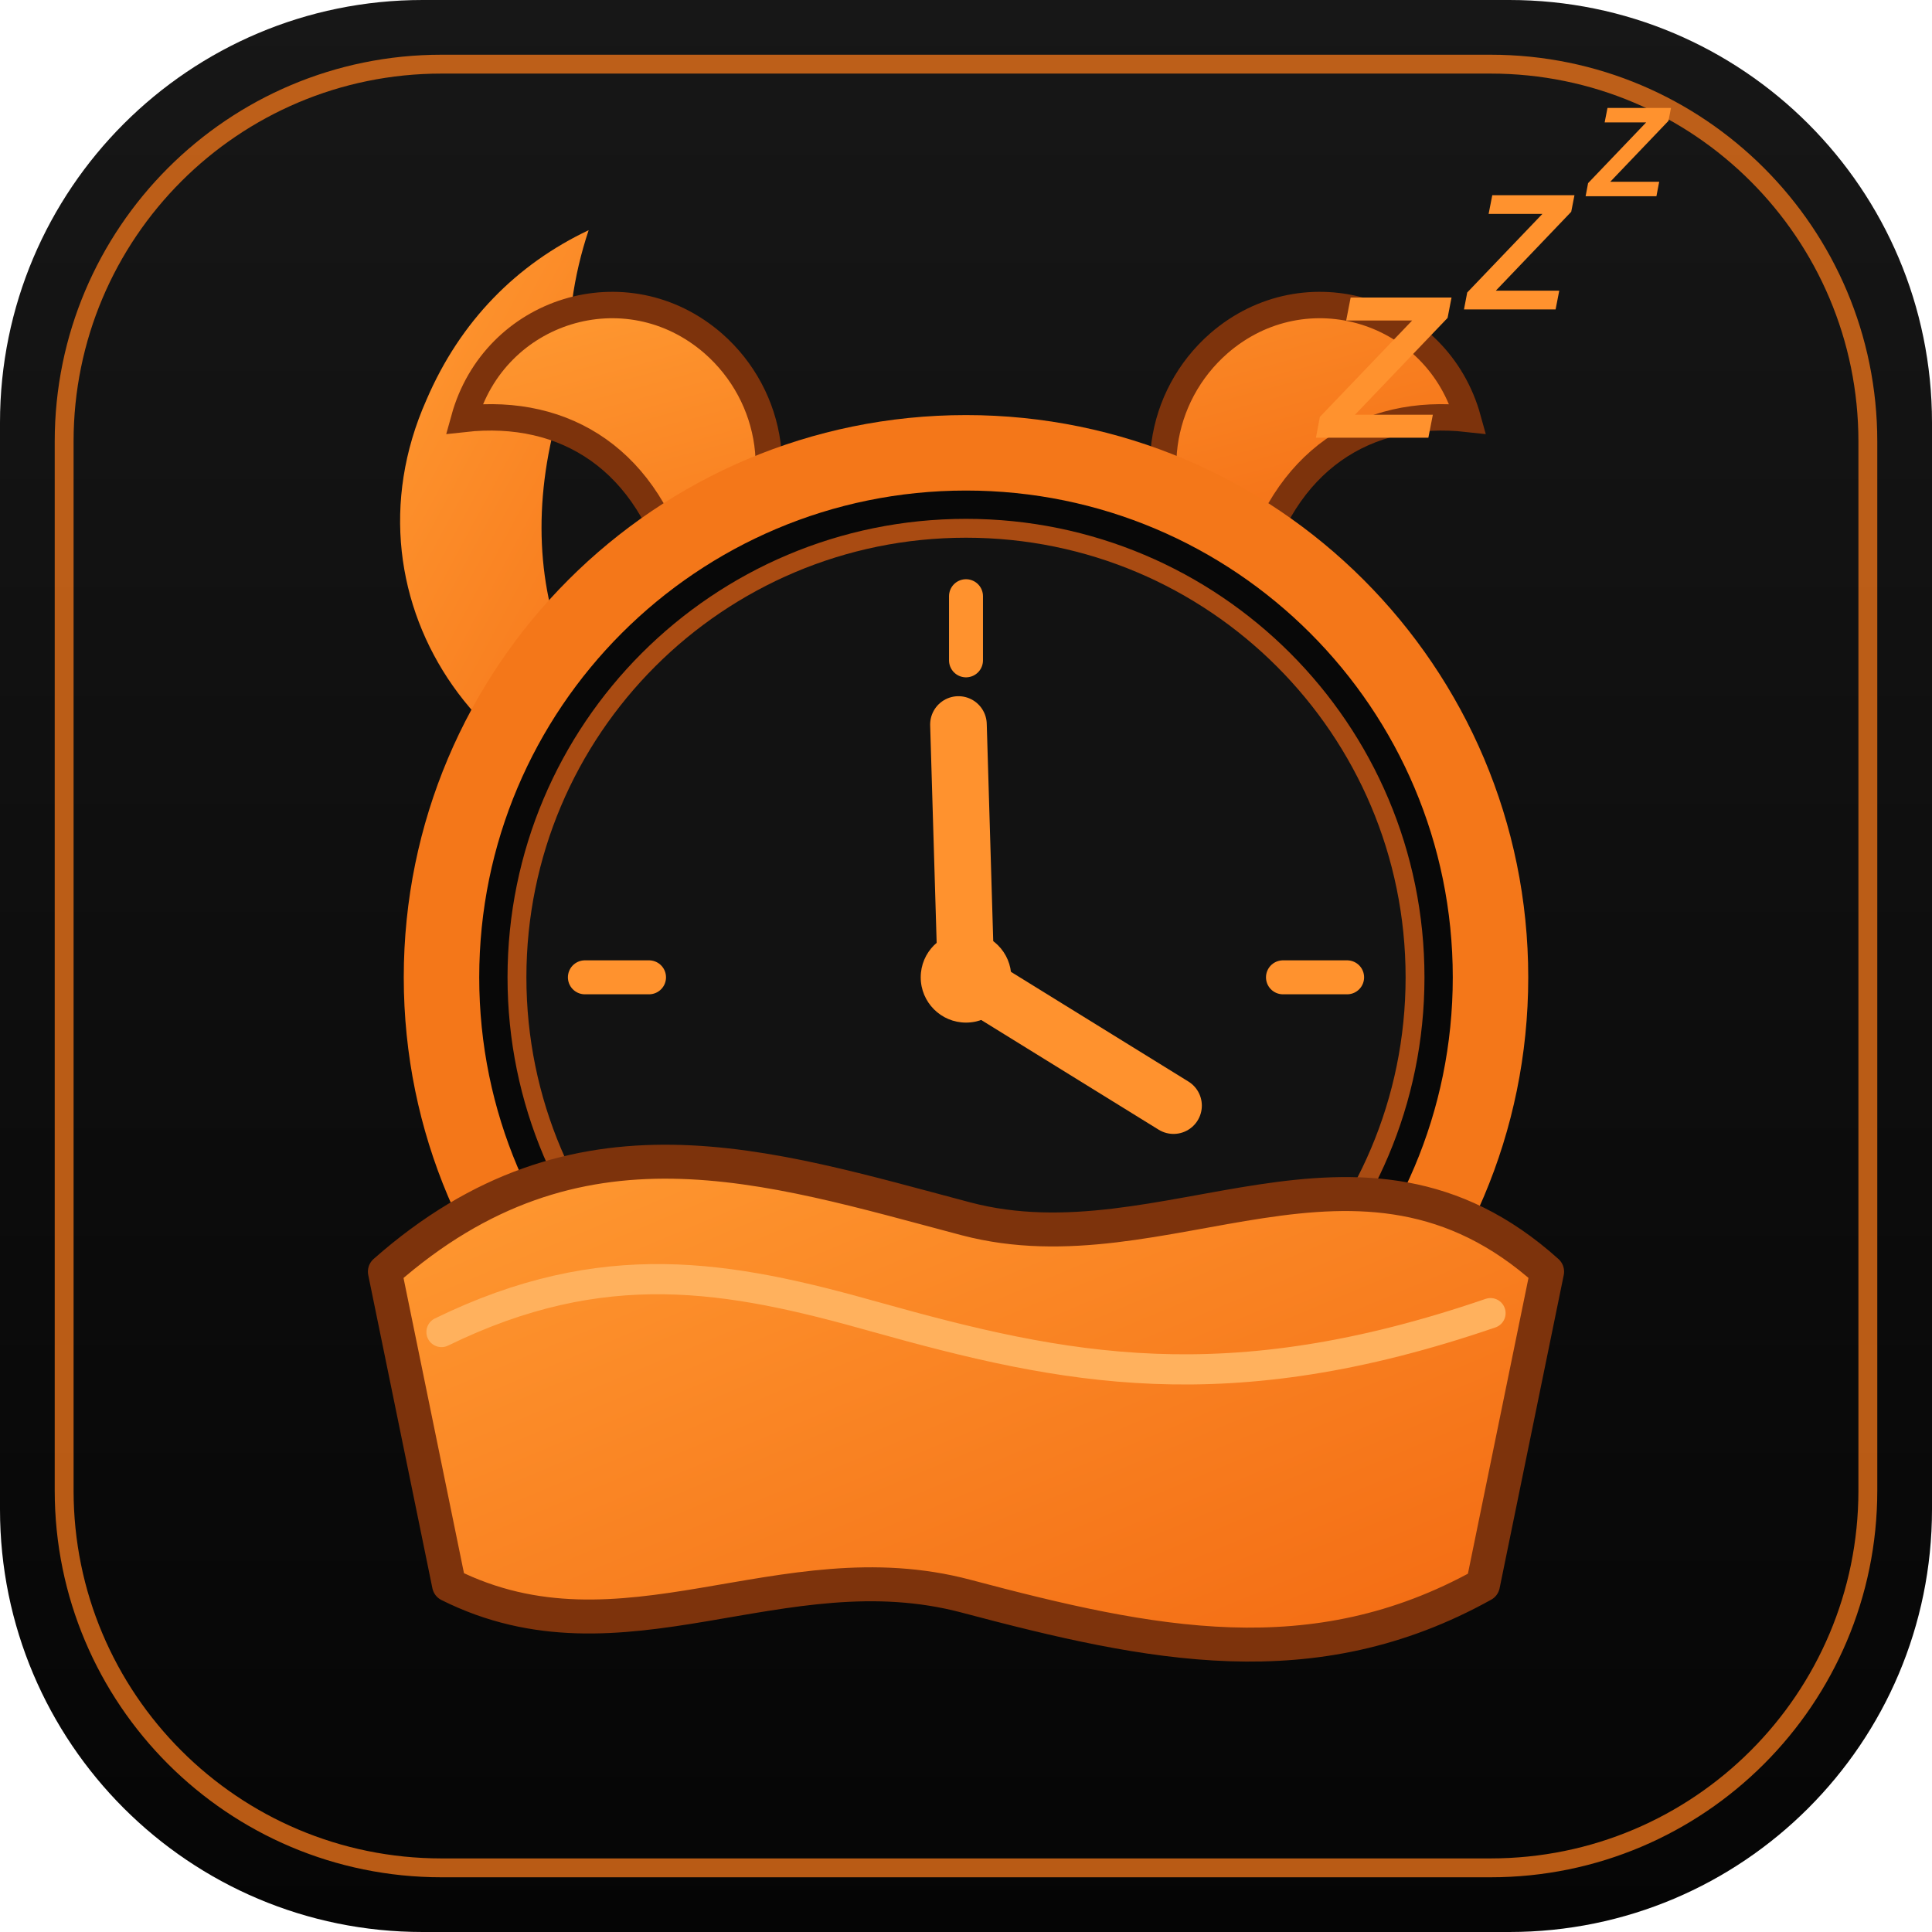
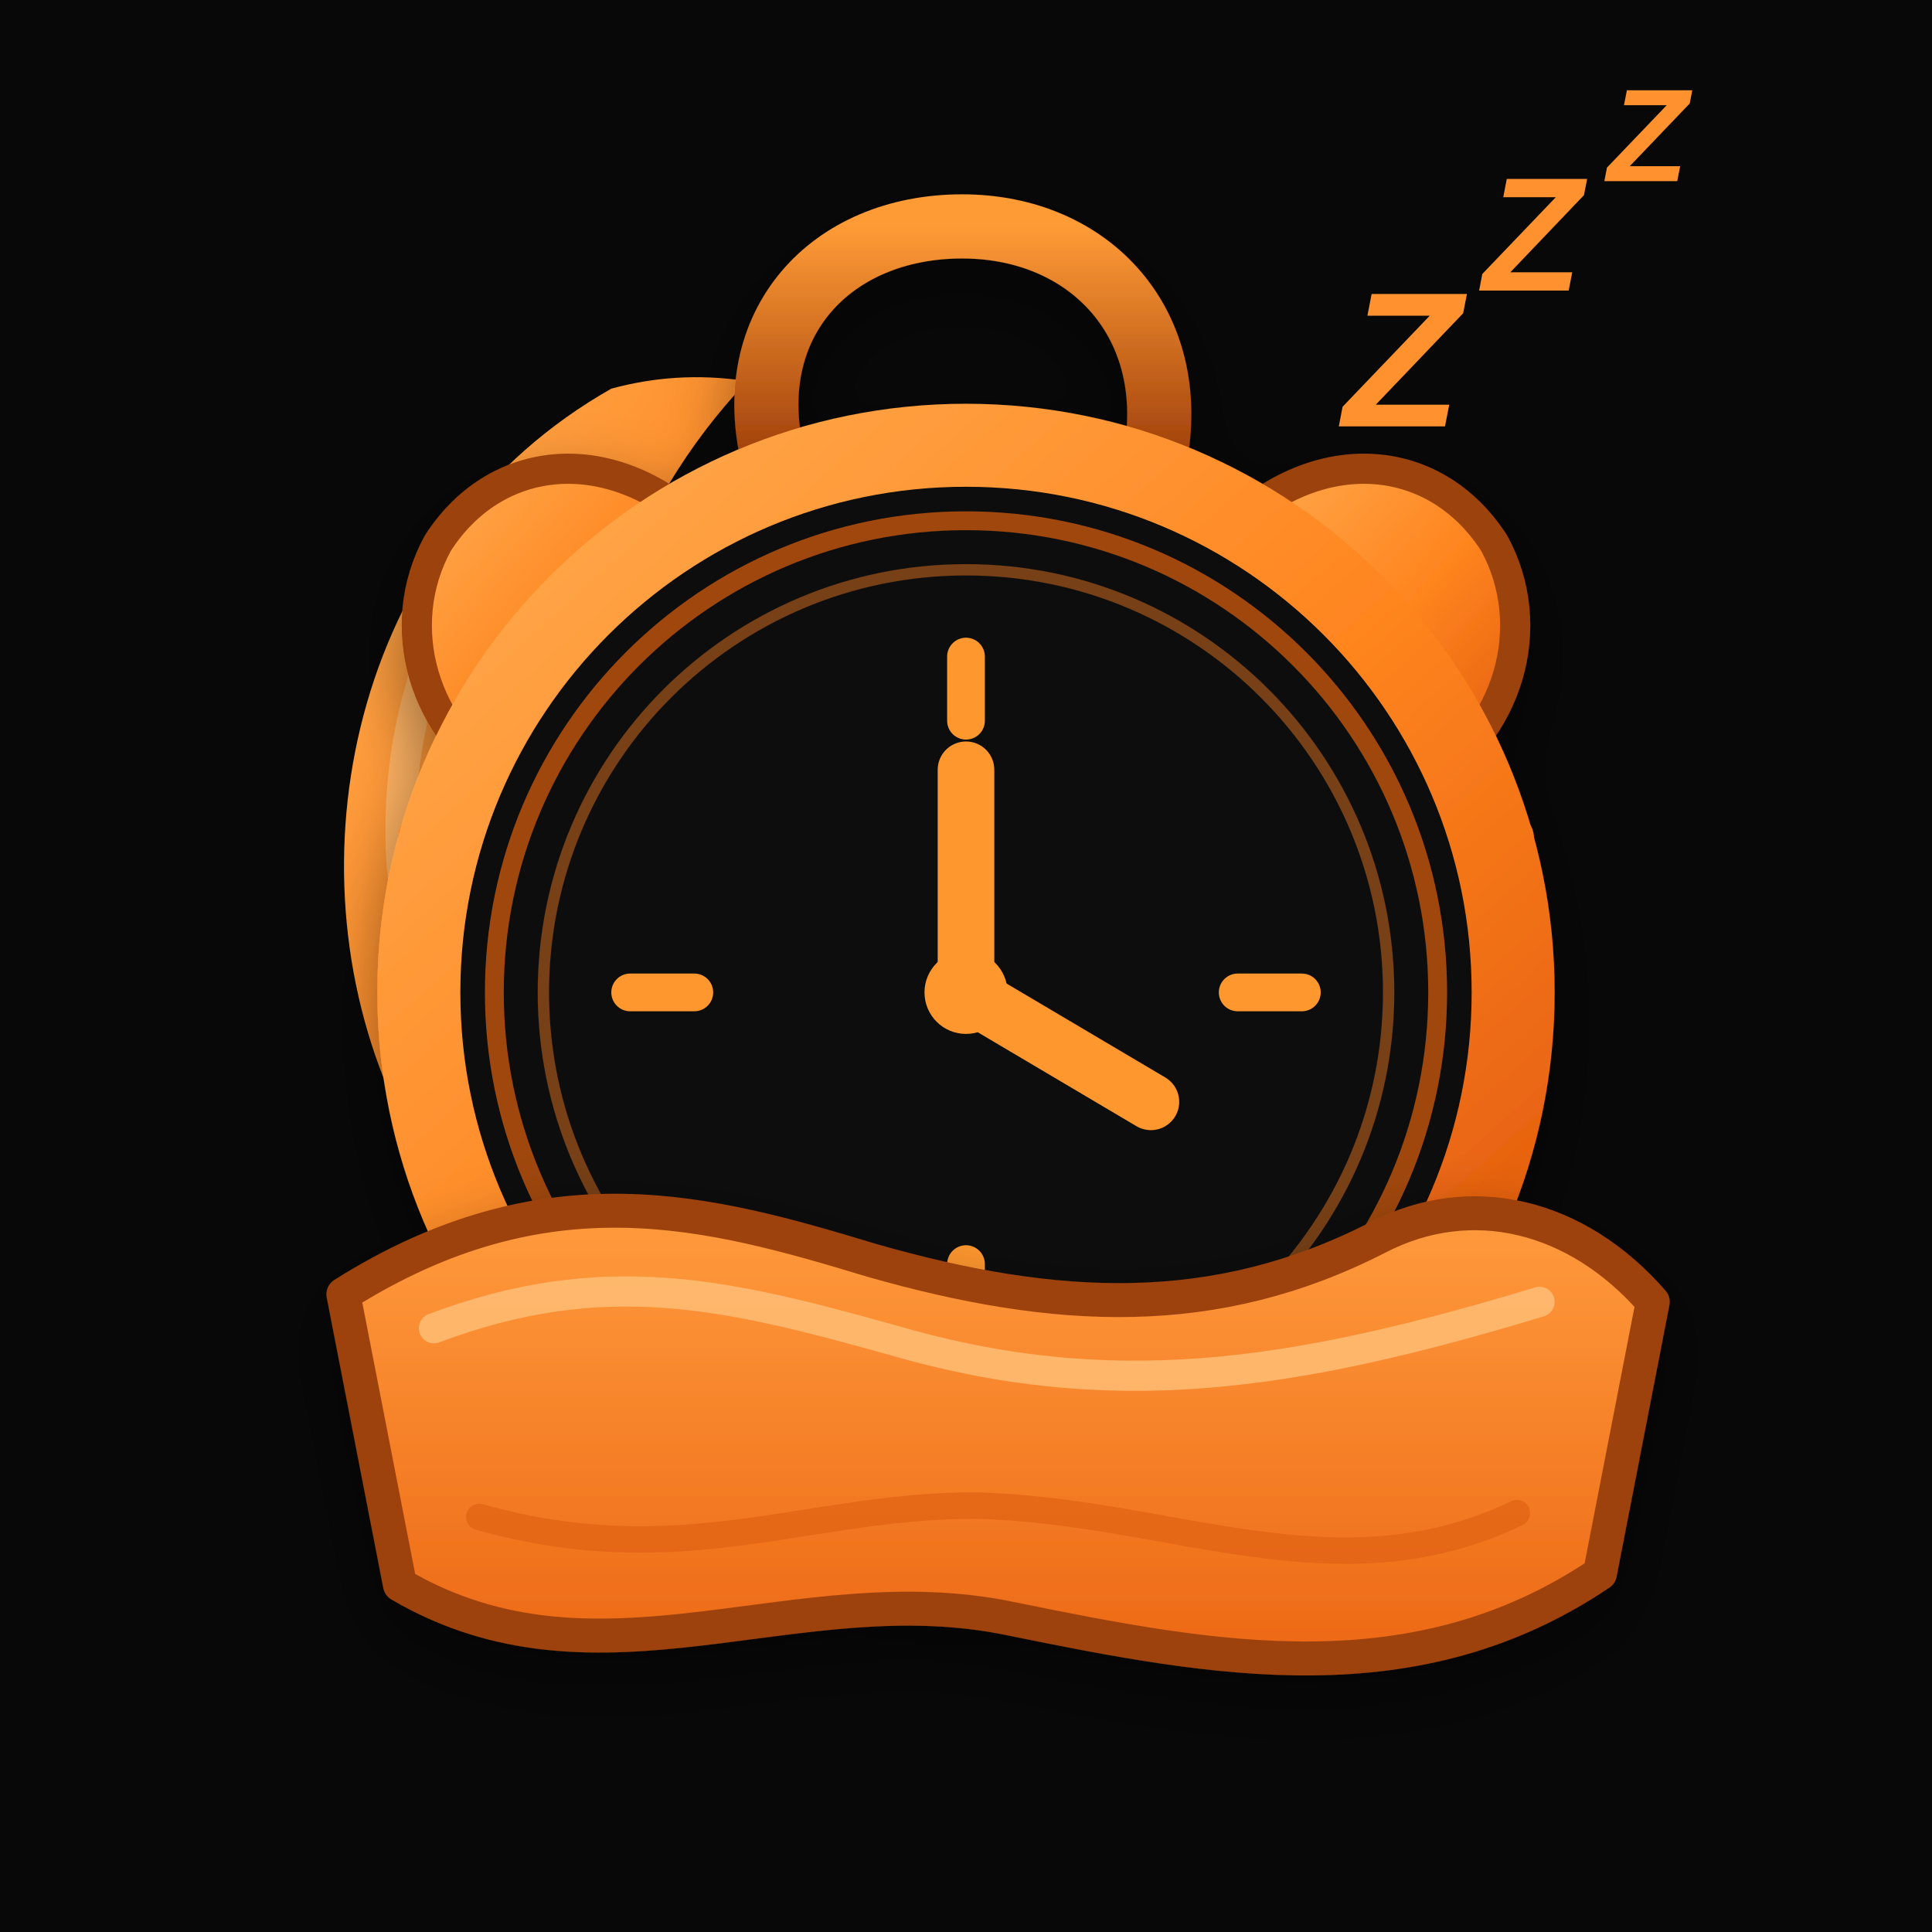
<svg xmlns="http://www.w3.org/2000/svg" viewBox="0 0 512 512">
  <defs>
-     <linearGradient id="orange" x1="0" y1="0" x2="1" y2="1">
-       <stop stop-color="#ff9a32" />
-       <stop offset="1" stop-color="#f36a12" />
+     <linearGradient id="orange" x1="0" y1="0" x2=".9" y2="1">
+       <stop offset="0" stop-color="#ffad52" />
+       <stop offset=".52" stop-color="#ff851f" />
+       <stop offset="1" stop-color="#df560b" />
    </linearGradient>
-     <linearGradient id="black" x1="0" y1="0" x2="0" y2="1">
-       <stop stop-color="#171717" />
-       <stop offset="1" stop-color="#050505" />
+     <linearGradient id="metal" x1="0" y1="0" x2="0" y2="1">
+       <stop offset="0" stop-color="#ff9b36" />
+       <stop offset="1" stop-color="#9f3f0b" />
    </linearGradient>
+     <linearGradient id="blanket" x1="0" y1="0" x2="0" y2="1">
+       <stop offset="0" stop-color="#ff9b3d" />
+       <stop offset="1" stop-color="#ed6815" />
+     </linearGradient>
+     <filter id="shadow" x="-30%" y="-30%" width="160%" height="170%">
+       <feGaussianBlur in="SourceAlpha" stdDeviation="9" result="blur" />
+       <feOffset dy="8" result="offset" />
+       <feComponentTransfer>
+         <feFuncA type="linear" slope=".42" />
+       </feComponentTransfer>
+       <feMerge>
+         <feMergeNode />
+         <feMergeNode in="SourceGraphic" />
+       </feMerge>
+     </filter>
  </defs>
-   <rect width="512" height="512" rx="112" fill="url(#black)" />
-   <rect x="17" y="17" width="478" height="478" rx="100" fill="none" stroke="#f47719" stroke-width="5" opacity=".75" />
-   <path d="M151 100c-18 49-3 94 39 117-60 0-101-57-77-111 9-21 24-36 43-45-4 12-6 25-5 39Z" fill="url(#orange)" />
-   <path d="M180 153c-8-31-30-45-57-42 8-29 43-40 66-20 16 14 20 38 7 57ZM332 153c8-31 30-45 57-42-8-29-43-40-66-20-16 14-20 38-7 57Z" fill="url(#orange)" stroke="#7d330c" stroke-width="7" />
-   <circle cx="256" cy="259" r="139" fill="#080808" stroke="#f47719" stroke-width="20" />
-   <circle cx="256" cy="259" r="119" fill="#121212" stroke="#a94b12" stroke-width="5" />
-   <g stroke="#ff922e" stroke-width="9" stroke-linecap="round">
-     <path d="M256 158v17M256 343v17M155 259h17M340 259h17" />
+   <rect width="512" height="512" fill="#080808" />
+   <path d="M162 103 C95 141 76 225 103 289 C126 345 179 378 235 373 C179 340 154 289 153 230 C152 178 166 135 198 101 C185 99 173 100 162 103 Z" fill="url(#orange)" />
+   <path d="M144 126 C105 166 97 225 116 269" fill="none" stroke="#ffc078" stroke-width="8" stroke-linecap="round" opacity=".65" />
+   <g filter="url(#shadow)">
+     <path d="M205 122 C196 86 220 60 255 60 C289 60 313 86 306 122" fill="none" stroke="url(#metal)" stroke-width="17" stroke-linecap="round" />
+     <path d="M188 142 C164 117 132 119 116 144 C104 166 112 194 135 208 L169 222 Z" fill="url(#orange)" stroke="#9b430e" stroke-width="8" />
+     <path d="M324 142 C348 117 380 119 396 144 C408 166 400 194 377 208 L343 222 Z" fill="url(#orange)" stroke="#9b430e" stroke-width="8" />
+     <path d="M125 202 L112 222 M387 202 L400 222" stroke="#f47719" stroke-width="13" stroke-linecap="round" />
+     <circle cx="256" cy="263" r="145" fill="#0a0a0a" stroke="url(#orange)" stroke-width="22" />
+     <circle cx="256" cy="263" r="125" fill="#11100f" stroke="#9f470f" stroke-width="5" />
+     <circle cx="256" cy="263" r="112" fill="none" stroke="#f47719" stroke-width="3" opacity=".45" />
  </g>
-   <path d="M256 259l-2-67M256 259l55 34" fill="none" stroke="#ff922e" stroke-width="15" stroke-linecap="round" />
-   <circle cx="256" cy="259" r="12" fill="#ff922e" />
-   <path d="M102 337c51-45 101-28 154-14 53 14 104-31 154 14l-17 83c-45 25-88 16-137 3-49-13-91 20-137-3Z" fill="url(#orange)" stroke="#7d330c" stroke-width="9" stroke-linejoin="round" />
-   <path d="M117 353c43-21 76-15 115-4 50 14 93 23 163-1" fill="none" stroke="#ffb15d" stroke-width="8" stroke-linecap="round" />
-   <g fill="#ff922e" font-family="Arial,sans-serif" font-weight="900" font-style="italic">
-     <text x="350" y="116" font-size="54">Z</text>
-     <text x="389" y="82" font-size="44">Z</text>
-     <text x="421" y="52" font-size="34">Z</text>
+   <g stroke="#ff972f" stroke-linecap="round" fill="none">
+     <path d="M256 174 V191 M256 335 V352 M167 263 H184 M328 263 H345" stroke-width="10" />
+     <path d="M256 263 L256 204 M256 263 L305 292" stroke-width="15" />
+   </g>
+   <circle cx="256" cy="263" r="11" fill="#ff972f" />
+   <g filter="url(#shadow)">
+     <path d="M91 343 C145 309 188 321 231 334 C280 348 322 350 365 328 C390 315 418 322 438 345 L424 417 C375 450 322 440 268 429 C211 417 159 451 106 420 Z" fill="url(#blanket)" stroke="#9d430f" stroke-width="9" stroke-linejoin="round" />
+     <path d="M115 352 C160 335 193 343 236 355 C294 372 342 365 408 345" fill="none" stroke="#ffc078" stroke-width="8" stroke-linecap="round" opacity=".82" />
+     <path d="M127 402 C180 417 214 399 258 399 C310 400 354 424 402 401" fill="none" stroke="#d95b10" stroke-width="7" stroke-linecap="round" opacity=".55" />
+   </g>
+   <g fill="#ff922e" font-family="Arial,Helvetica,sans-serif" font-weight="900" font-style="italic">
+     <text x="356" y="113" font-size="51">Z</text>
+     <text x="393" y="77" font-size="43">Z</text>
+     <text x="426" y="48" font-size="35">Z</text>
  </g>
</svg>
